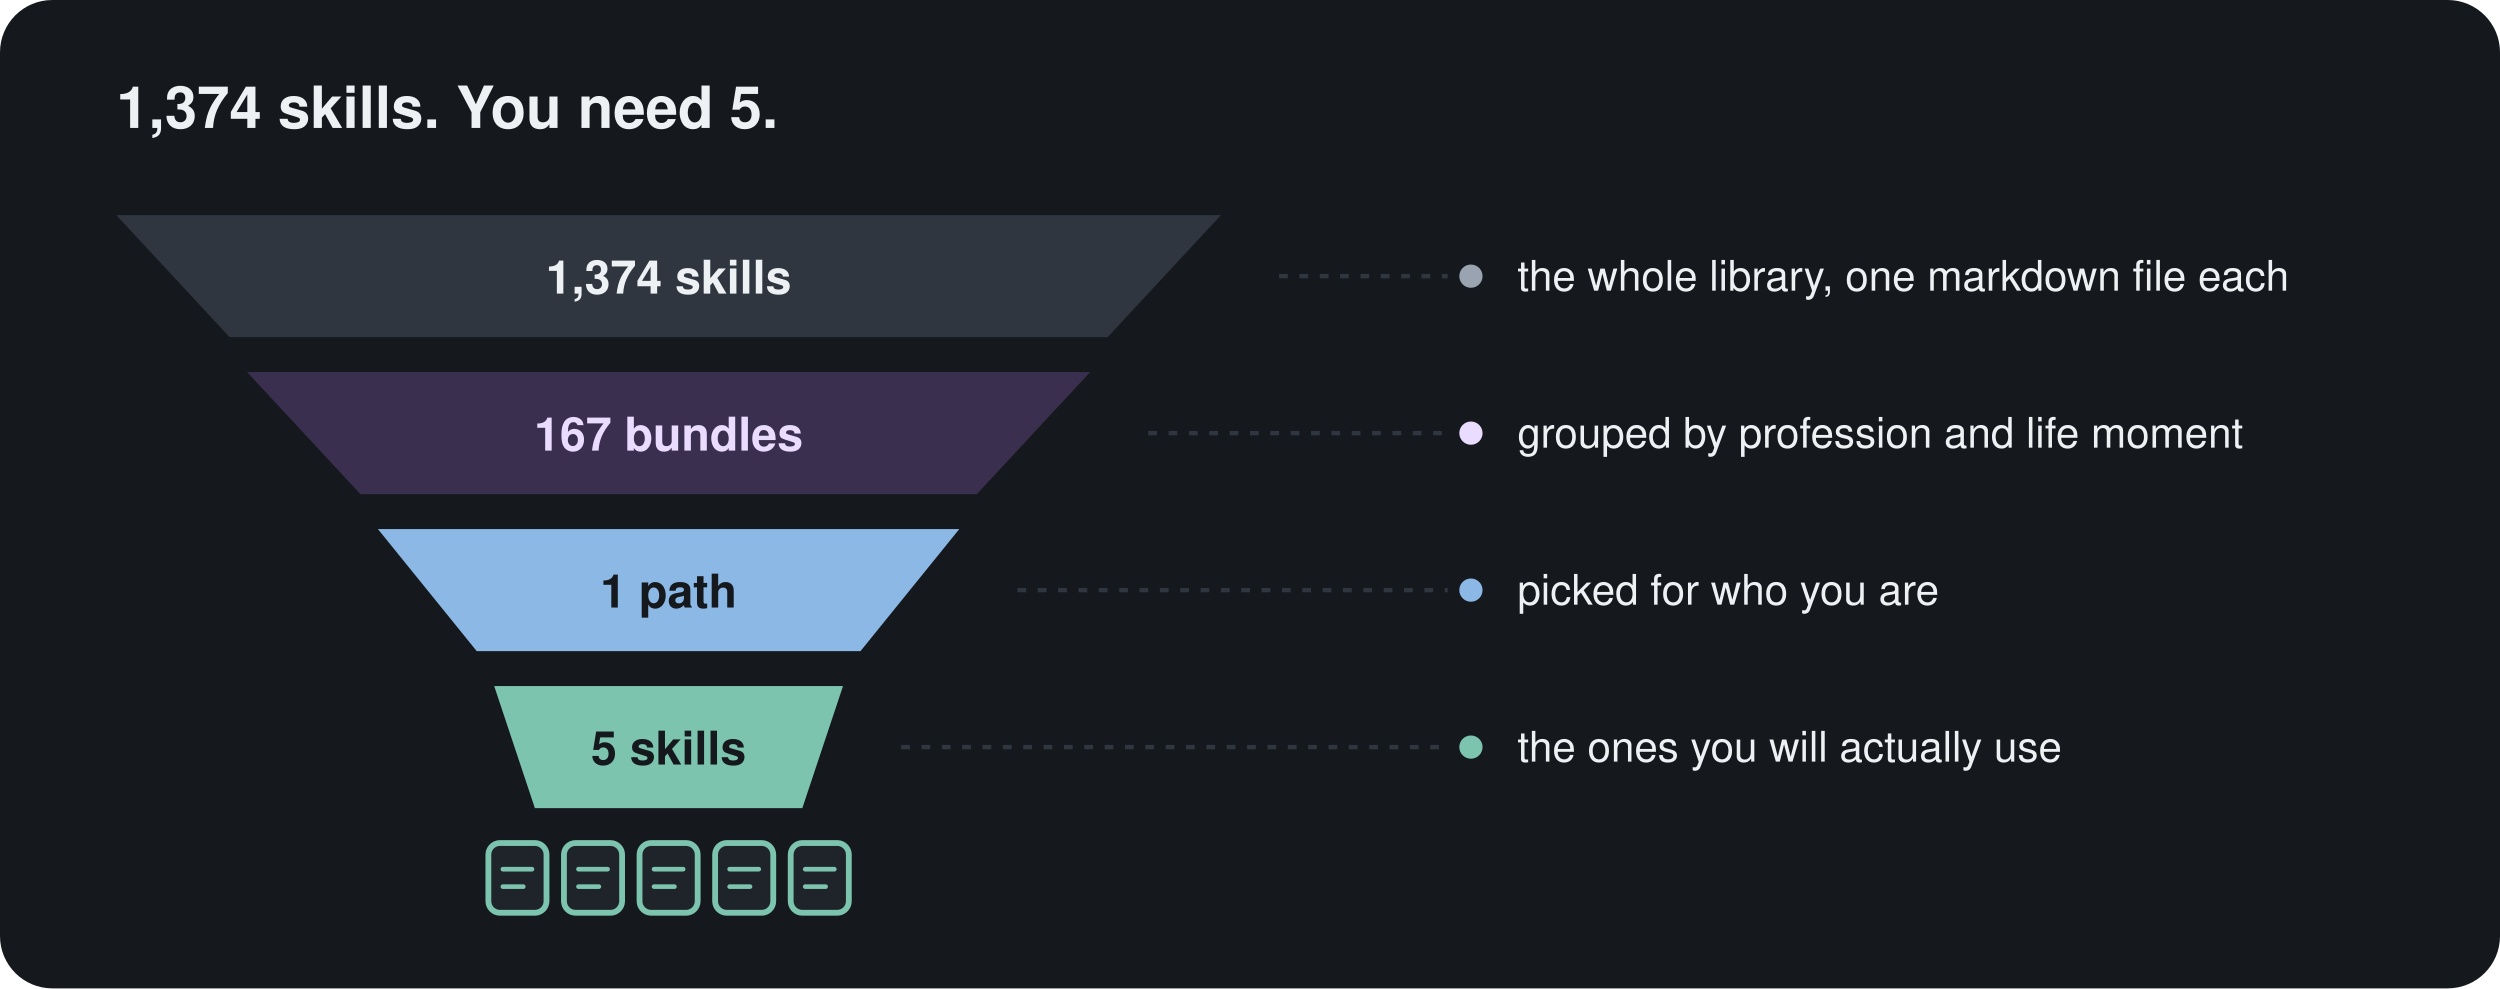
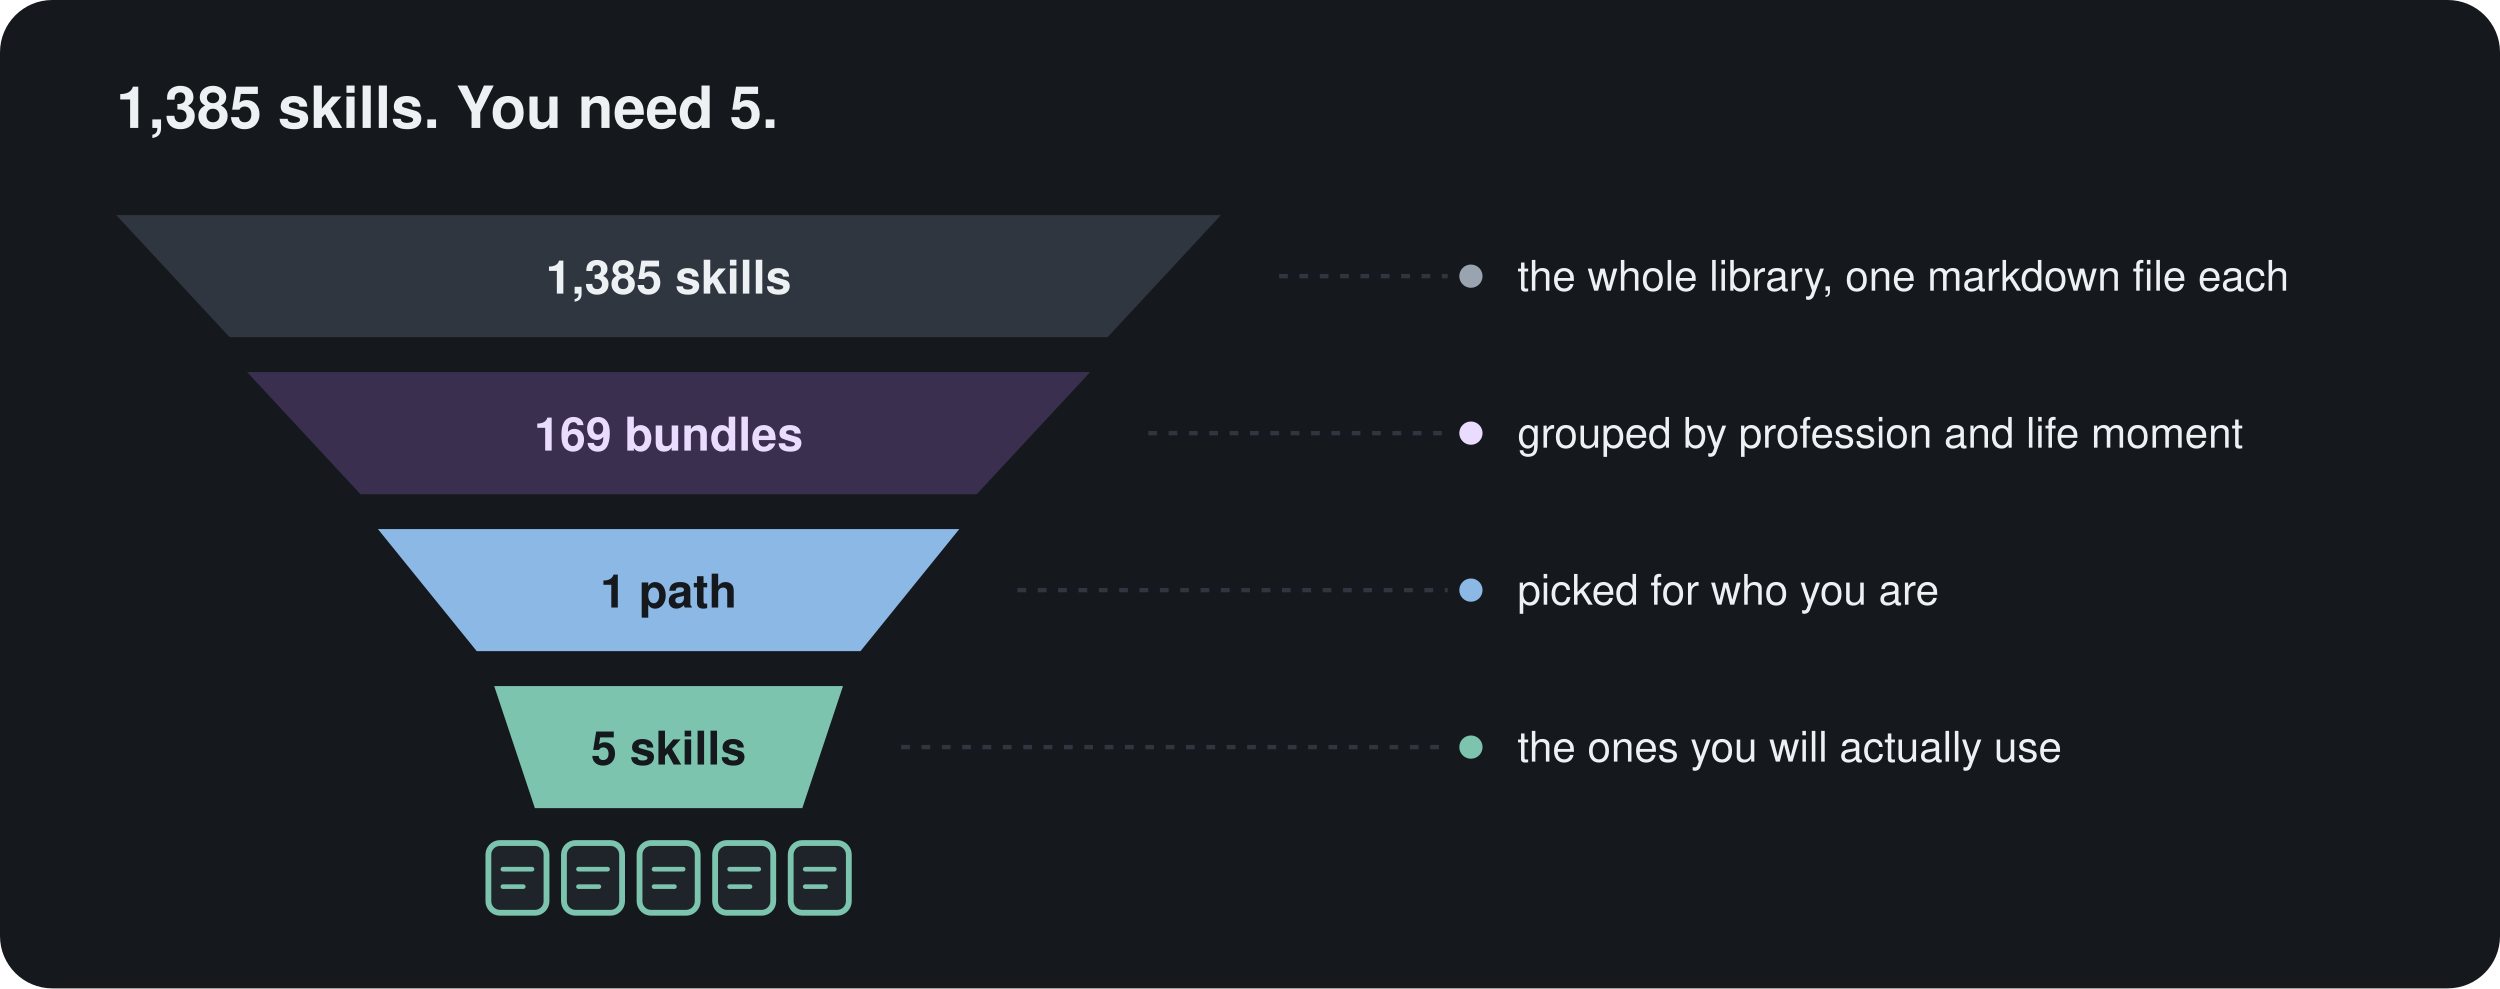
- <svg xmlns="http://www.w3.org/2000/svg" width="860" height="340" viewBox="0 0 860 340" role="img" aria-label="A funnel: 1,374 skills in the library, 167 bundles, one path picked for you, and the 5 skills you will actually use.">
+ <svg xmlns="http://www.w3.org/2000/svg" width="860" height="340" viewBox="0 0 860 340" role="img" aria-label="A funnel: 1,385 skills in the library, 169 bundles, one path picked for you, and the 5 skills you will actually use.">
  <style>
    text{font-family:-apple-system, BlinkMacSystemFont, 'Segoe UI', 'PingFang SC', 'Microsoft YaHei', Helvetica, Arial, sans-serif}
    .ttl{font-size:20px;font-weight:700;fill:#eef1f4}
    .big{font-size:16px;font-weight:700}
    .small{font-size:14.5px;fill:#eef1f4}
    @keyframes rin{0%{opacity:0;transform:translateY(8px)}6%,100%{opacity:1;transform:none}}
    .r0{animation:rin 8s 0.00s infinite both}.r1{animation:rin 8s 0.50s infinite both}.r2{animation:rin 8s 1.00s infinite both}.r3{animation:rin 8s 1.50s infinite both}@keyframes drop0{0%{transform:translate(0,0);opacity:0}8%{opacity:1}70%{transform:translate(108px,208px);opacity:1}82%,100%{transform:translate(108px,208px);opacity:0}}.d0{animation:drop0 3.6s 0.00s ease-in infinite}@keyframes drop1{0%{transform:translate(0,0);opacity:0}8%{opacity:1}70%{transform:translate(54px,208px);opacity:1}82%,100%{transform:translate(54px,208px);opacity:0}}.d1{animation:drop1 3.6s 0.45s ease-in infinite}@keyframes drop2{0%{transform:translate(0,0);opacity:0}8%{opacity:1}70%{transform:translate(0px,208px);opacity:1}82%,100%{transform:translate(0px,208px);opacity:0}}.d2{animation:drop2 3.6s 0.90s ease-in infinite}@keyframes drop3{0%{transform:translate(0,0);opacity:0}8%{opacity:1}70%{transform:translate(-54px,208px);opacity:1}82%,100%{transform:translate(-54px,208px);opacity:0}}.d3{animation:drop3 3.6s 1.35s ease-in infinite}@keyframes drop4{0%{transform:translate(0,0);opacity:0}8%{opacity:1}70%{transform:translate(-108px,208px);opacity:1}82%,100%{transform:translate(-108px,208px);opacity:0}}.d4{animation:drop4 3.6s 1.80s ease-in infinite}@keyframes drop5{0%{transform:translate(0,0);opacity:0}8%{opacity:1}70%{transform:translate(81px,208px);opacity:1}82%,100%{transform:translate(81px,208px);opacity:0}}.d5{animation:drop5 3.6s 2.25s ease-in infinite}@keyframes drop6{0%{transform:translate(0,0);opacity:0}8%{opacity:1}70%{transform:translate(-27px,208px);opacity:1}82%,100%{transform:translate(-27px,208px);opacity:0}}.d6{animation:drop6 3.6s 2.70s ease-in infinite}@keyframes drop7{0%{transform:translate(0,0);opacity:0}8%{opacity:1}70%{transform:translate(-81px,208px);opacity:1}82%,100%{transform:translate(-81px,208px);opacity:0}}.d7{animation:drop7 3.6s 3.15s ease-in infinite}
    .dot{opacity:0}
    @keyframes pop{0%,40%{opacity:0;transform:translateY(-6px)}55%,100%{opacity:1;transform:none}}
    .f{animation:pop 8s infinite both}
    @media (prefers-reduced-motion: reduce){.r0,.r1,.r2,.r3,.f{animation:none!important;opacity:1!important}.dot{animation:none!important;opacity:0!important}}
  </style>
  <rect width="860" height="340" rx="18" fill="#15181d" />
-   <text x="40" y="44" class="ttl">1,374 skills. You need 5.</text>
+   <text x="40" y="44" class="ttl">1,385 skills. You need 5.</text>
  <g class="r0">
    <path d="M40 74H420L381 116H79Z" fill="#2f3640" />
-     <text x="230" y="101" text-anchor="middle" class="big" fill="#eef1f4">1,374 skills</text>
+     <text x="230" y="101" text-anchor="middle" class="big" fill="#eef1f4">1,385 skills</text>
    <path d="M440 95H498" stroke="#2f3640" stroke-width="1.5" stroke-dasharray="3 4" />
    <circle cx="506" cy="95" r="4" fill="#9aa4b1" />
    <text x="522" y="100" class="small">the whole library, one markdown file each</text>
  </g>
  <g class="r1">
    <path d="M85 128H375L336 170H124Z" fill="#3b2f4f" />
-     <text x="230" y="155" text-anchor="middle" class="big" fill="#e9dcff">167 bundles</text>
+     <text x="230" y="155" text-anchor="middle" class="big" fill="#e9dcff">169 bundles</text>
    <path d="M395 149H498" stroke="#2f3640" stroke-width="1.5" stroke-dasharray="3 4" />
    <circle cx="506" cy="149" r="4" fill="#e9dcff" />
    <text x="522" y="154" class="small">grouped by profession and life moment</text>
  </g>
  <g class="r2">
    <path d="M130 182H330L296 224H164Z" fill="#8cb8e6" />
    <text x="230" y="209" text-anchor="middle" class="big" fill="#15181d">1 path</text>
    <path d="M350 203H498" stroke="#2f3640" stroke-width="1.5" stroke-dasharray="3 4" />
    <circle cx="506" cy="203" r="4" fill="#8cb8e6" />
    <text x="522" y="208" class="small">picked for who you are</text>
  </g>
  <g class="r3">
    <path d="M170 236H290L276 278H184Z" fill="#7cc4ae" />
    <text x="230" y="263" text-anchor="middle" class="big" fill="#15181d">5 skills</text>
    <path d="M310 257H498" stroke="#2f3640" stroke-width="1.5" stroke-dasharray="3 4" />
    <circle cx="506" cy="257" r="4" fill="#7cc4ae" />
    <text x="522" y="262" class="small">the ones you will actually use</text>
  </g>
  <circle cx="110" cy="60" r="4" fill="#f2a65a" class="dot d0" />
  <circle cx="170" cy="60" r="4" fill="#f2a65a" class="dot d1" />
  <circle cx="230" cy="60" r="4" fill="#f2a65a" class="dot d2" />
  <circle cx="290" cy="60" r="4" fill="#f2a65a" class="dot d3" />
  <circle cx="350" cy="60" r="4" fill="#f2a65a" class="dot d4" />
  <circle cx="140" cy="60" r="4" fill="#f2a65a" class="dot d5" />
  <circle cx="260" cy="60" r="4" fill="#f2a65a" class="dot d6" />
  <circle cx="320" cy="60" r="4" fill="#f2a65a" class="dot d7" />
  <rect x="168" y="290" width="20" height="24" rx="4" fill="#1f242b" stroke="#7cc4ae" stroke-width="2" class="f" style="animation-delay:2.00s" />
  <path d="M173 299h10M173 305h7" stroke="#7cc4ae" stroke-width="1.6" stroke-linecap="round" class="f" style="animation-delay:2.00s" />
  <rect x="194" y="290" width="20" height="24" rx="4" fill="#1f242b" stroke="#7cc4ae" stroke-width="2" class="f" style="animation-delay:2.15s" />
  <path d="M199 299h10M199 305h7" stroke="#7cc4ae" stroke-width="1.6" stroke-linecap="round" class="f" style="animation-delay:2.15s" />
  <rect x="220" y="290" width="20" height="24" rx="4" fill="#1f242b" stroke="#7cc4ae" stroke-width="2" class="f" style="animation-delay:2.30s" />
  <path d="M225 299h10M225 305h7" stroke="#7cc4ae" stroke-width="1.6" stroke-linecap="round" class="f" style="animation-delay:2.30s" />
  <rect x="246" y="290" width="20" height="24" rx="4" fill="#1f242b" stroke="#7cc4ae" stroke-width="2" class="f" style="animation-delay:2.45s" />
  <path d="M251 299h10M251 305h7" stroke="#7cc4ae" stroke-width="1.6" stroke-linecap="round" class="f" style="animation-delay:2.45s" />
  <rect x="272" y="290" width="20" height="24" rx="4" fill="#1f242b" stroke="#7cc4ae" stroke-width="2" class="f" style="animation-delay:2.60s" />
  <path d="M277 299h10M277 305h7" stroke="#7cc4ae" stroke-width="1.6" stroke-linecap="round" class="f" style="animation-delay:2.60s" />
</svg>
